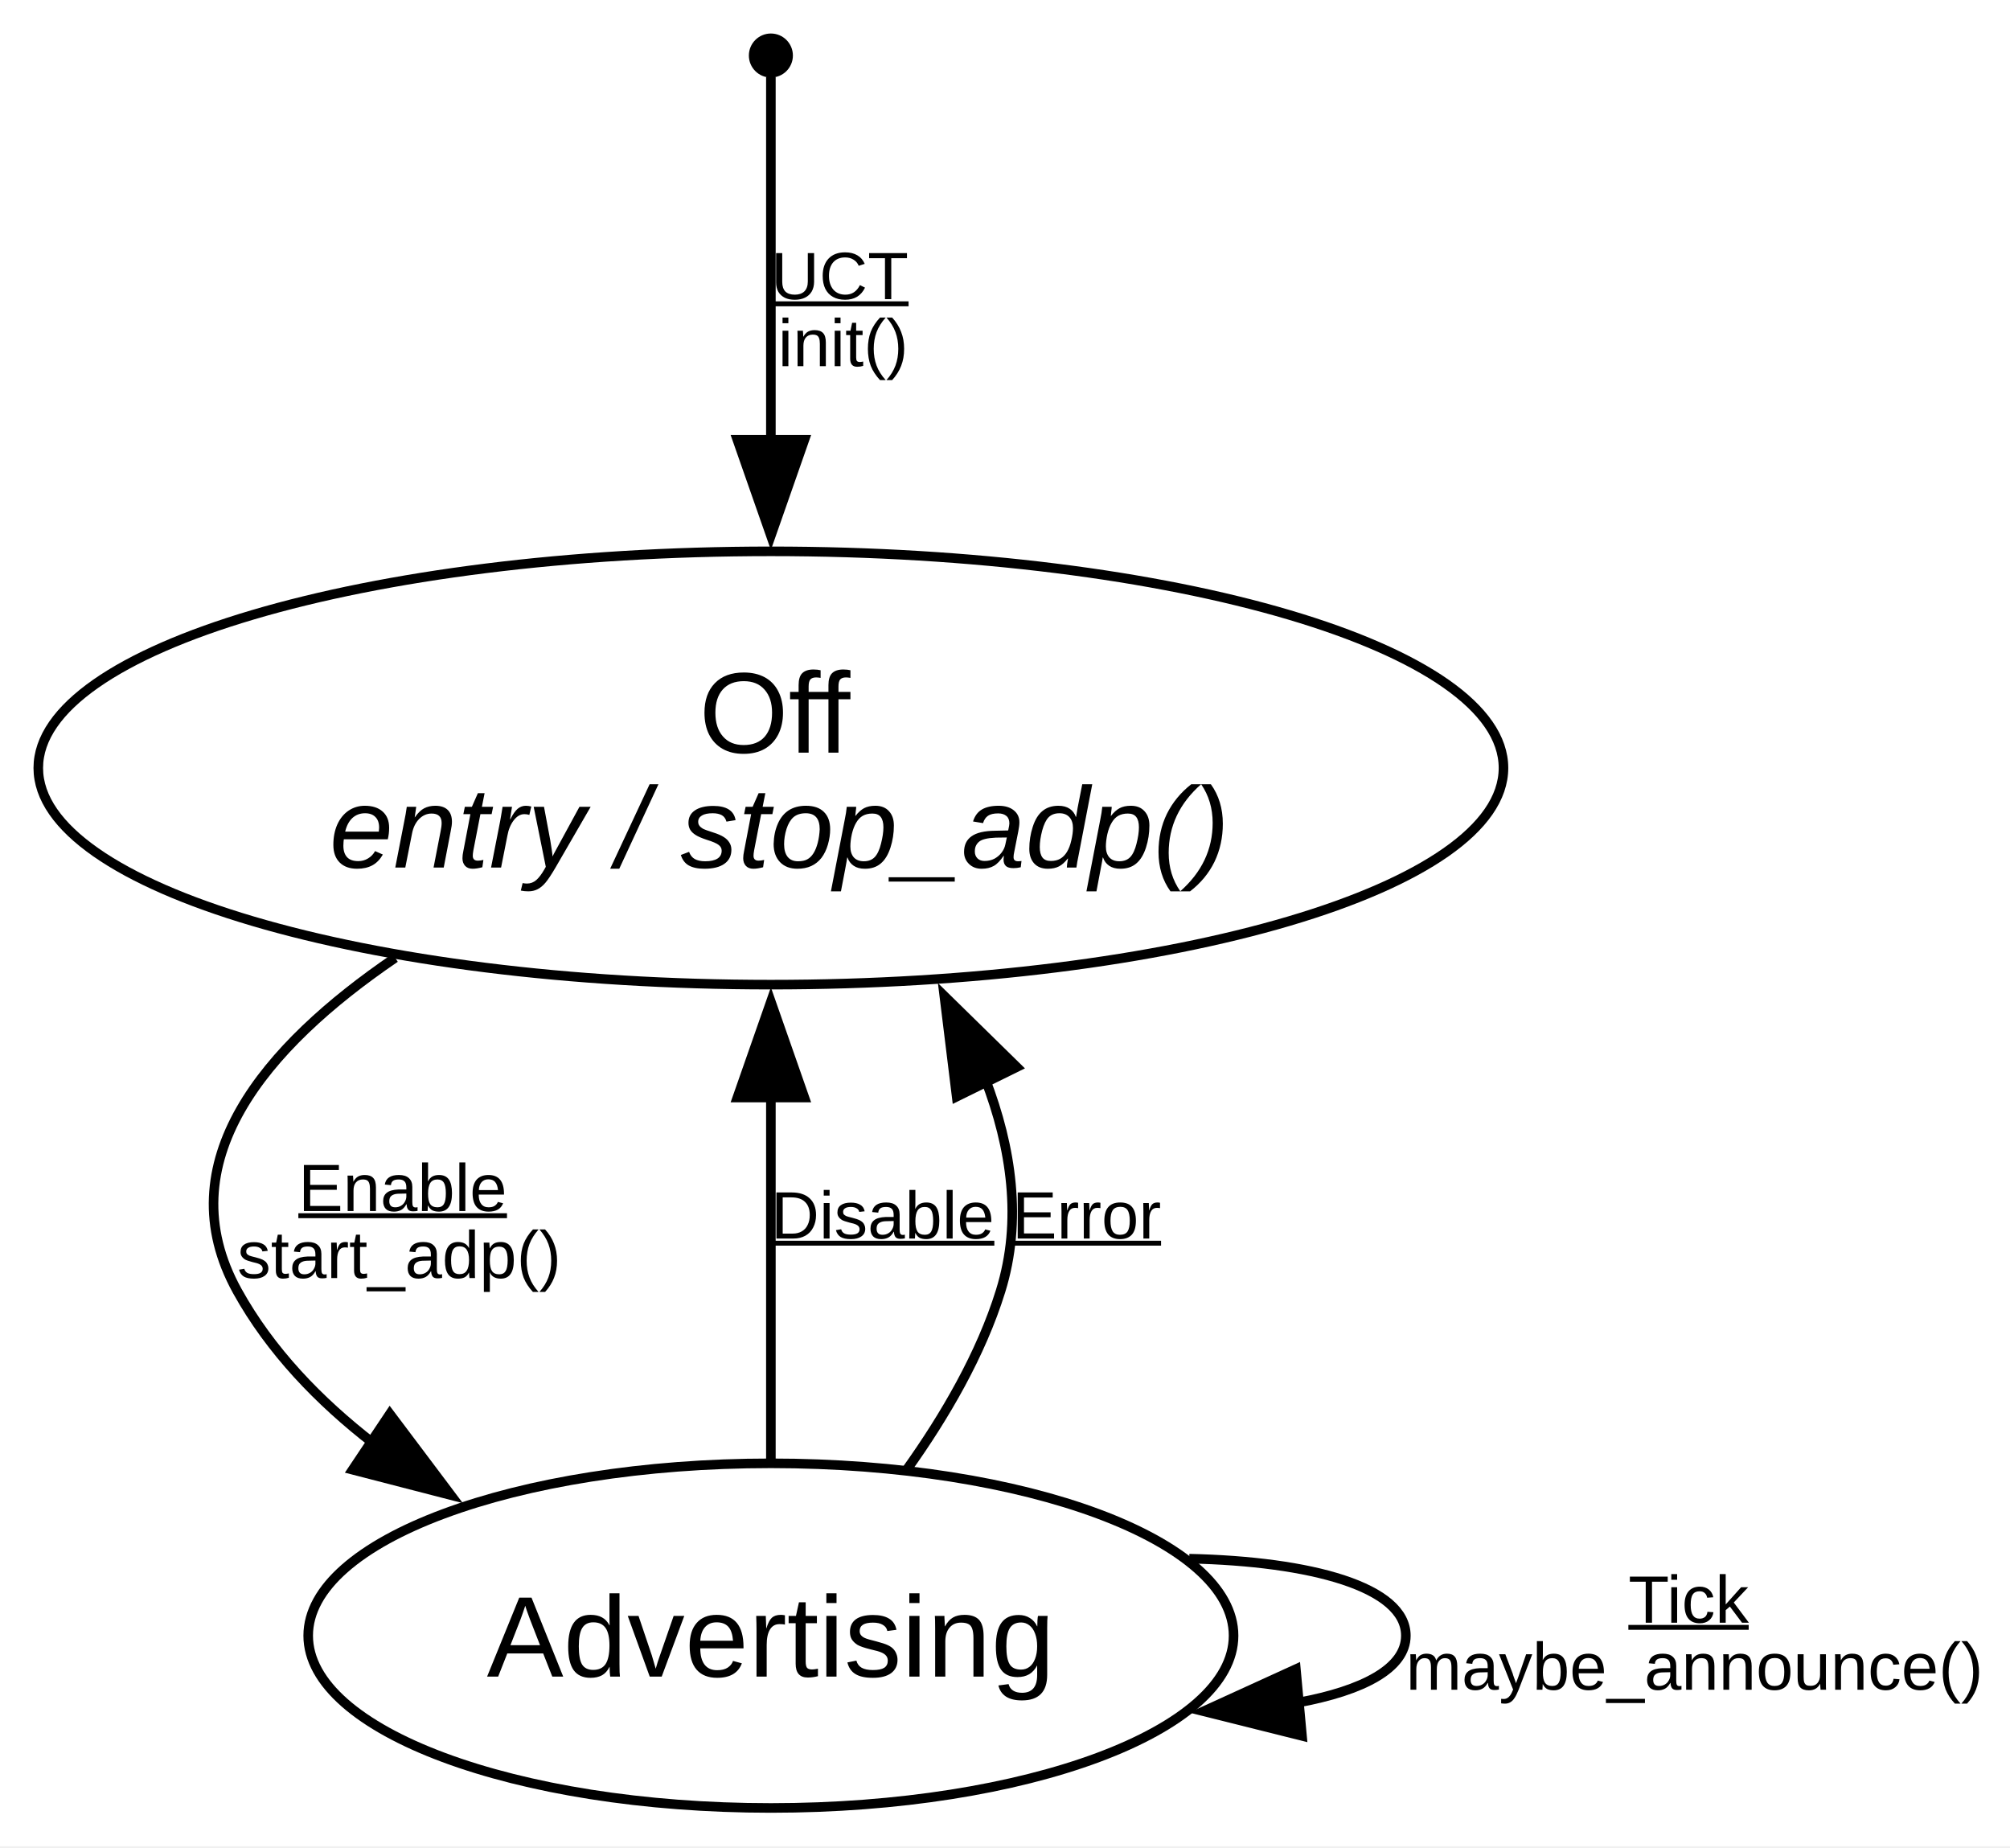
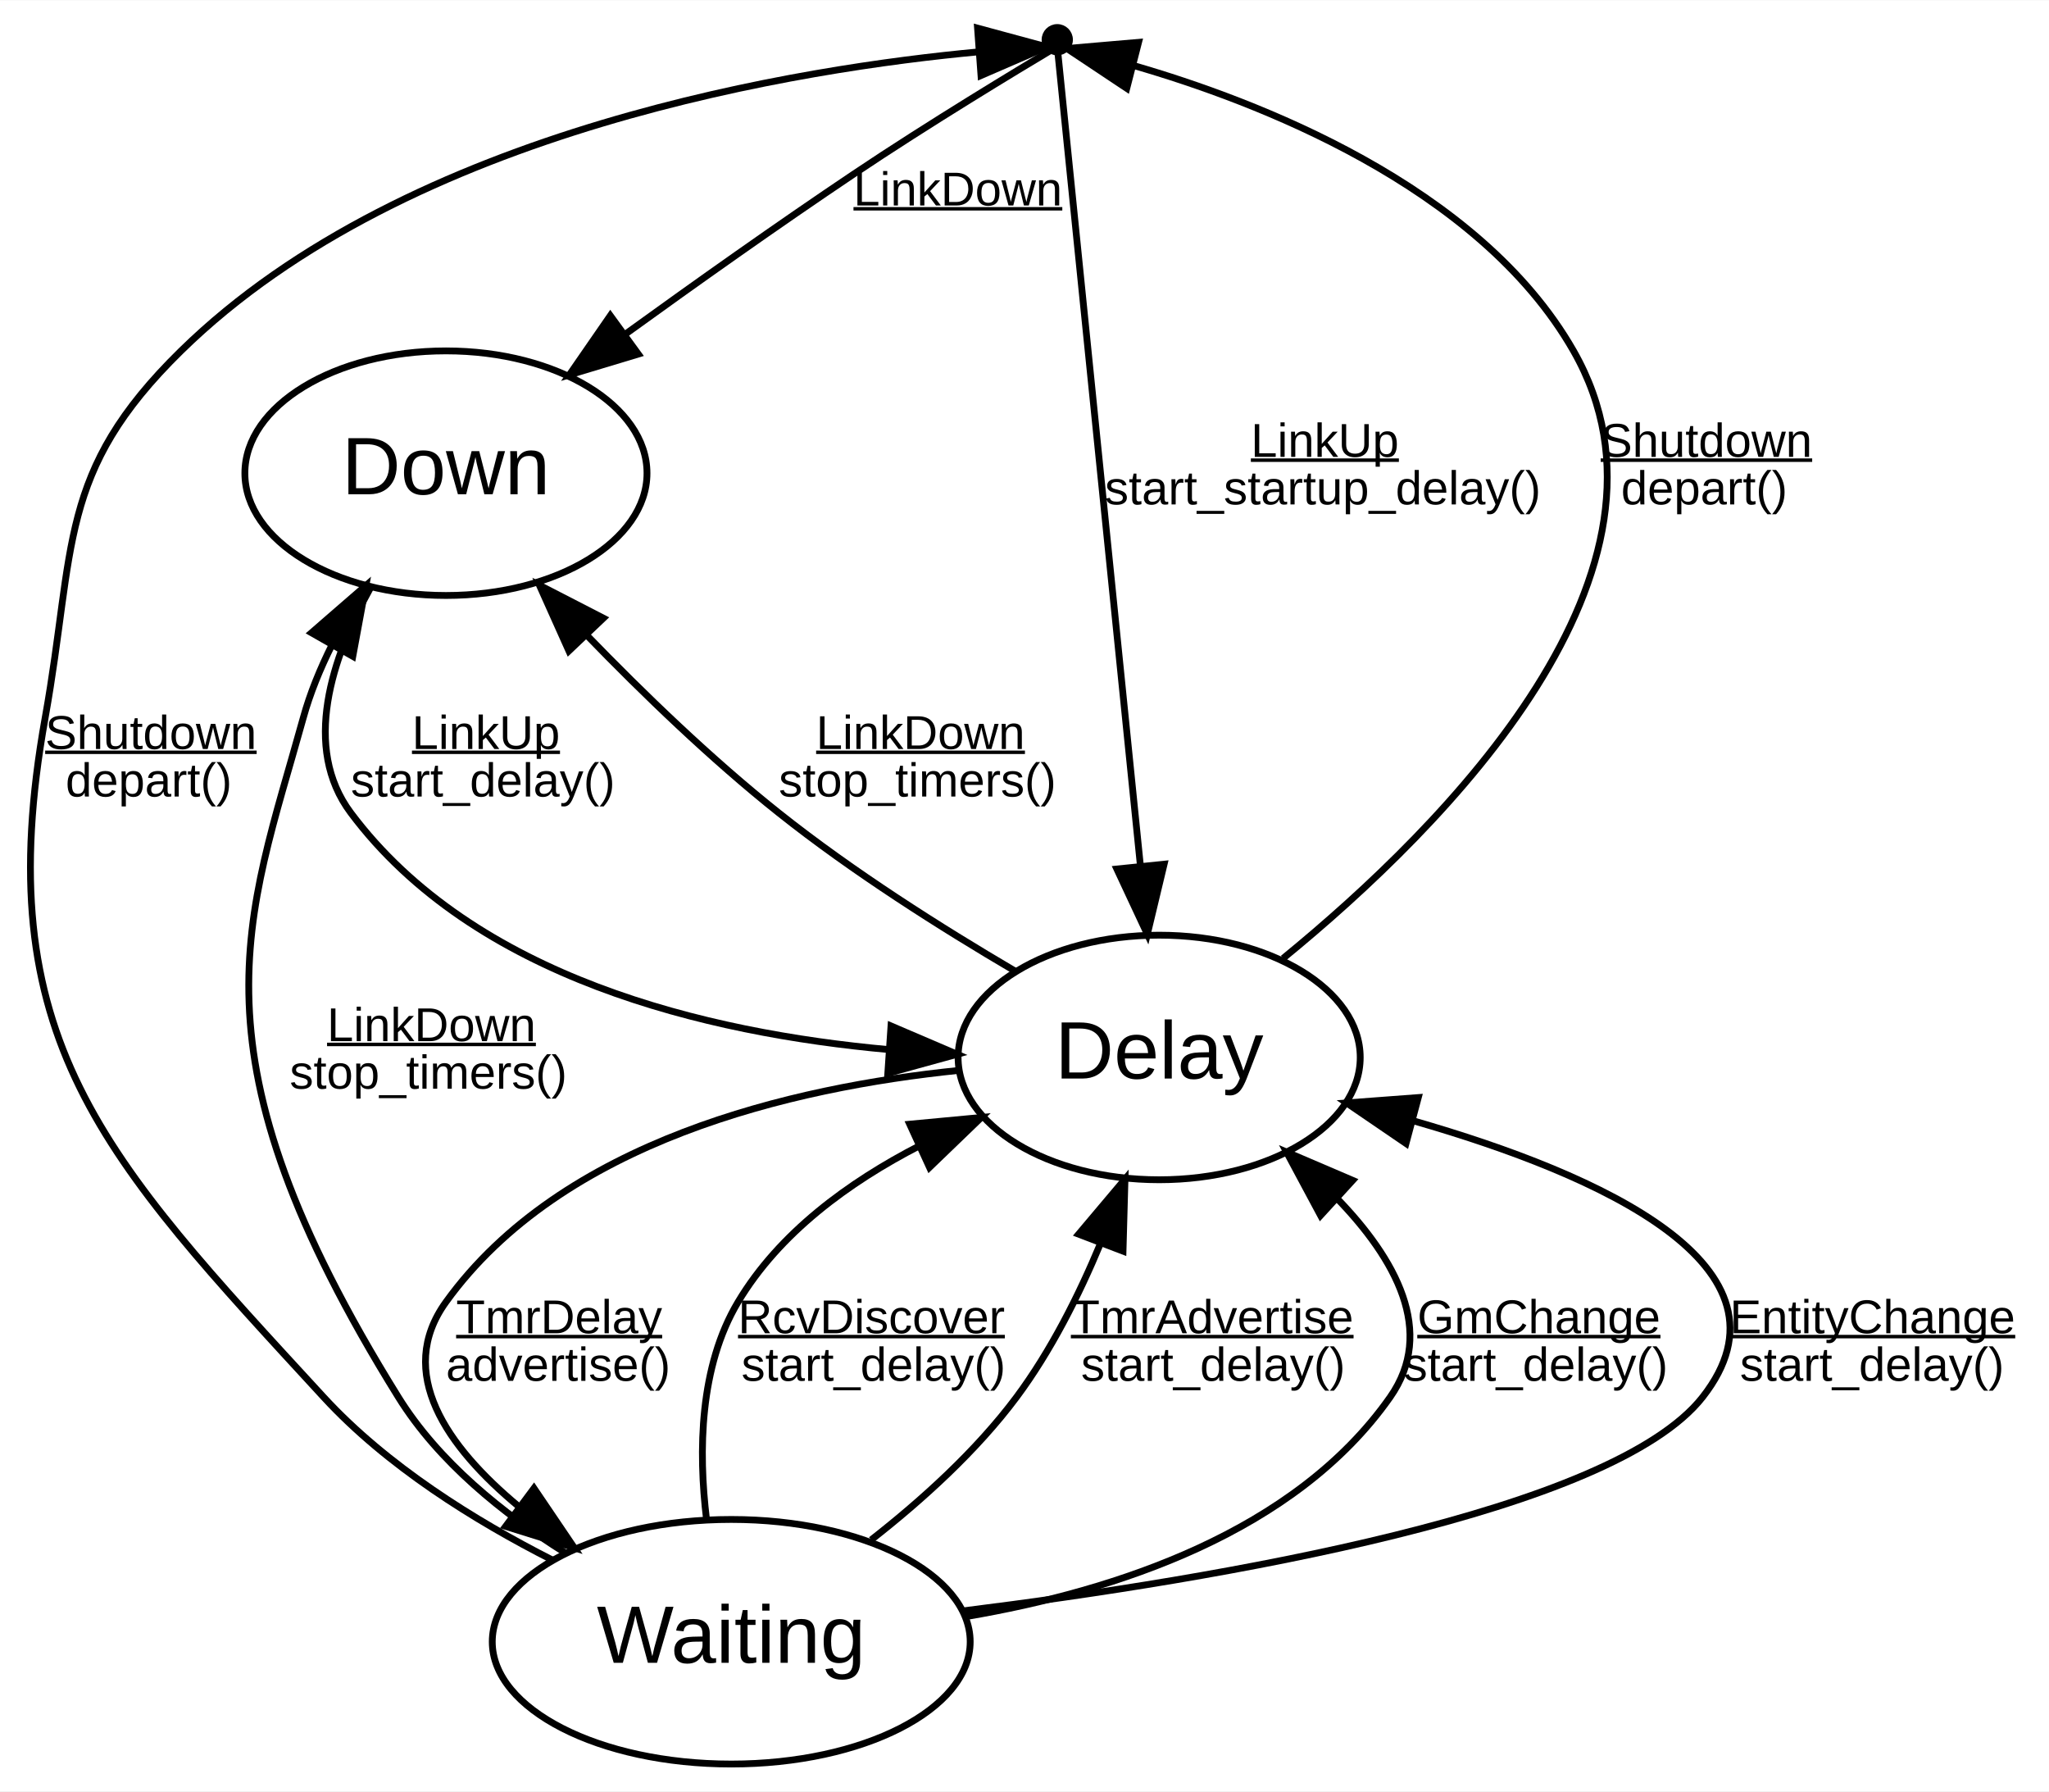
- <svg xmlns="http://www.w3.org/2000/svg" width="210pt" height="193pt" viewBox="0.00 0.00 210.00 193.00">
-   <g id="graph0" class="graph" transform="scale(1 1) rotate(0) translate(4 188.85)">
-     <polygon fill="white" stroke="none" points="-4,4 -4,-188.85 206.13,-188.85 206.13,4 -4,4" />
+ <svg xmlns="http://www.w3.org/2000/svg" width="302pt" height="264pt" viewBox="0.00 0.00 301.65 263.60">
+   <g id="graph0" class="graph" transform="scale(1 1) rotate(0) translate(4 259.6)">
+     <polygon fill="white" stroke="transparent" points="-4,4 -4,-259.6 297.65,-259.6 297.65,4 -4,4" />
    <g id="node1" class="node">
-       <ellipse fill="black" stroke="black" cx="76.54" cy="-183.05" rx="1.8" ry="1.8" />
+       <ellipse fill="black" stroke="black" cx="151.65" cy="-253.8" rx="1.8" ry="1.8" />
    </g>
    <g id="node2" class="node">
-       <ellipse fill="none" stroke="black" cx="76.54" cy="-108.63" rx="76.54" ry="22.63" />
-       <text xml:space="preserve" text-anchor="start" x="69.04" y="-110.23" font-family="Arial" font-size="12.00">Off</text>
-       <text xml:space="preserve" text-anchor="start" x="30.42" y="-98.23" font-family="Arial" font-style="italic" font-size="12.00">entry / stop_adp()</text>
+       <ellipse fill="none" stroke="black" cx="61.65" cy="-190" rx="29.6" ry="18" />
+       <text text-anchor="middle" x="61.65" y="-186.9" font-family="Arial" font-size="12.00">Down</text>
+     </g>
+     <g id="edge2" class="edge">
+       <path fill="none" stroke="black" d="M150.49,-252.11C146.45,-249.7 132.67,-241.4 121.65,-234 110.51,-226.53 98.44,-217.97 88.08,-210.48" />
+       <polygon fill="black" stroke="black" points="89.97,-207.53 79.82,-204.47 85.85,-213.19 89.97,-207.53" />
+       <text text-anchor="start" x="121.65" y="-229.4" font-family="Arial" text-decoration="underline" font-size="7.00">LinkDown</text>
+     </g>
+     <g id="node4" class="node">
+       <ellipse fill="none" stroke="black" cx="166.65" cy="-104" rx="29.6" ry="18" />
+       <text text-anchor="middle" x="166.65" y="-100.9" font-family="Arial" font-size="12.00">Delay</text>
    </g>
    <g id="edge1" class="edge">
-       <path fill="none" stroke="black" d="M76.54,-180.8C76.54,-176.11 76.54,-159.1 76.54,-142.88" />
-       <polygon fill="black" stroke="black" points="80.04,-142.91 76.54,-132.91 73.04,-142.91 80.04,-142.91" />
-       <text xml:space="preserve" text-anchor="start" x="76.54" y="-157.6" font-family="Arial" text-decoration="underline" font-size="7.00">UCT</text>
-       <text xml:space="preserve" text-anchor="start" x="77.29" y="-150.6" font-family="Arial" font-size="7.00">init()</text>
+       <path fill="none" stroke="black" d="M151.74,-251.86C152.65,-242.89 159.82,-172.23 163.88,-132.29" />
+       <polygon fill="black" stroke="black" points="167.38,-132.45 164.91,-122.14 160.42,-131.74 167.38,-132.45" />
+       <text text-anchor="start" x="180.15" y="-192.4" font-family="Arial" text-decoration="underline" font-size="7.00">LinkUp</text>
+       <text text-anchor="start" x="158.65" y="-185.4" font-family="Arial" font-size="7.00">start_startup_delay()</text>
+     </g>
+     <g id="edge3" class="edge">
+       <path fill="none" stroke="black" d="M50.55,-173.14C44.84,-162.86 40.44,-149.63 47.65,-140 65.78,-115.77 99.87,-107.59 126.93,-105.15" />
+       <polygon fill="black" stroke="black" points="127.17,-108.64 136.91,-104.47 126.7,-101.66 127.17,-108.64" />
+       <text text-anchor="start" x="56.65" y="-149.4" font-family="Arial" text-decoration="underline" font-size="7.00">LinkUp</text>
+       <text text-anchor="start" x="47.65" y="-142.4" font-family="Arial" font-size="7.00">start_delay()</text>
    </g>
    <g id="node3" class="node">
-       <ellipse fill="none" stroke="black" cx="76.54" cy="-18" rx="48.34" ry="18" />
-       <text xml:space="preserve" text-anchor="middle" x="76.54" y="-13.72" font-family="Arial" font-size="12.00">Advertising</text>
+       <ellipse fill="none" stroke="black" cx="103.65" cy="-18" rx="35.18" ry="18" />
+       <text text-anchor="middle" x="103.65" y="-14.9" font-family="Arial" font-size="12.00">Waiting</text>
    </g>
-     <g id="edge2" class="edge">
-       <path fill="none" stroke="black" d="M37.28,-88.8C23.63,-79.5 13.39,-67.4 20.79,-54 24.24,-47.76 29.32,-42.49 35.02,-38.08" />
-       <polygon fill="black" stroke="black" points="36.73,-41.15 43.1,-32.68 32.84,-35.33 36.73,-41.15" />
-       <text xml:space="preserve" text-anchor="start" x="27.17" y="-62.35" font-family="Arial" text-decoration="underline" font-size="7.00">Enable</text>
-       <text xml:space="preserve" text-anchor="start" x="20.79" y="-55.35" font-family="Arial" font-size="7.00">start_adp()</text>
+     <g id="edge9" class="edge">
+       <path fill="none" stroke="black" d="M77.34,-30.02C65.87,-35.84 52.96,-43.88 43.65,-54 11.12,-89.35 -5.83,-106.72 2.65,-154 7.16,-179.19 4.37,-190.09 22.65,-208 56.21,-240.89 115.13,-249.7 140.02,-252.01" />
+       <polygon fill="black" stroke="black" points="139.91,-255.51 150.14,-252.74 140.42,-248.53 139.91,-255.51" />
+       <text text-anchor="start" x="2.65" y="-149.4" font-family="Arial" text-decoration="underline" font-size="7.00">Shutdown</text>
+       <text text-anchor="start" x="5.65" y="-142.4" font-family="Arial" font-size="7.00">depart()</text>
    </g>
-     <g id="edge3" class="edge">
-       <path fill="none" stroke="black" d="M76.54,-36.22C76.54,-47.04 76.54,-61.35 76.54,-74.32" />
-       <polygon fill="black" stroke="black" points="73.04,-74.21 76.54,-84.21 80.04,-74.21 73.04,-74.21" />
-       <text xml:space="preserve" text-anchor="start" x="76.54" y="-59.48" font-family="Arial" text-decoration="underline" font-size="7.00">Disable</text>
+     <g id="edge4" class="edge">
+       <path fill="none" stroke="black" d="M79.17,-31.11C70.08,-36.83 60.55,-44.5 54.65,-54 22.96,-104.99 32.4,-124.21 40.65,-154 41.65,-157.63 43.15,-161.26 44.88,-164.73" />
+       <polygon fill="black" stroke="black" points="41.86,-166.51 49.87,-173.46 47.94,-163.04 41.86,-166.51" />
+       <text text-anchor="start" x="44.15" y="-106.4" font-family="Arial" text-decoration="underline" font-size="7.00">LinkDown</text>
+       <text text-anchor="start" x="38.65" y="-99.4" font-family="Arial" font-size="7.00">stop_timers()</text>
    </g>
    <g id="edge5" class="edge">
-       <path fill="none" stroke="black" d="M90.75,-35.36C94.71,-40.91 98.49,-47.38 100.54,-54 102.82,-61.33 101.68,-68.99 98.94,-76.14" />
-       <polygon fill="black" stroke="black" points="95.95,-74.3 94.66,-84.81 102.23,-77.39 95.95,-74.3" />
-       <text xml:space="preserve" text-anchor="start" x="101.75" y="-59.48" font-family="Arial" text-decoration="underline" font-size="7.00">Error</text>
+       <path fill="none" stroke="black" d="M100.01,-36.03C98.8,-46.02 98.97,-58.5 104.65,-68 110.73,-78.18 120.96,-85.64 131.37,-91" />
+       <polygon fill="black" stroke="black" points="129.92,-94.18 140.47,-95.17 132.84,-87.82 129.92,-94.18" />
+       <text text-anchor="start" x="104.65" y="-63.4" font-family="Arial" text-decoration="underline" font-size="7.00">RcvDiscover</text>
+       <text text-anchor="start" x="105.15" y="-56.4" font-family="Arial" font-size="7.00">start_delay()</text>
    </g>
-     <g id="edge4" class="edge">
-       <path fill="none" stroke="black" d="M120.25,-26.04C133,-25.76 142.88,-23.08 142.88,-18 142.88,-14.59 138.42,-12.26 131.63,-11.01" />
-       <polygon fill="black" stroke="black" points="132.03,-7.53 121.75,-10.1 131.39,-14.5 132.03,-7.53" />
-       <text xml:space="preserve" text-anchor="start" x="166.13" y="-19.35" font-family="Arial" text-decoration="underline" font-size="7.00">Tick</text>
-       <text xml:space="preserve" text-anchor="start" x="142.88" y="-12.35" font-family="Arial" font-size="7.00">maybe_announce()</text>
+     <g id="edge6" class="edge">
+       <path fill="none" stroke="black" d="M124.25,-32.99C131.71,-38.82 139.75,-46.09 145.65,-54 150.7,-60.78 154.83,-68.97 158.04,-76.69" />
+       <polygon fill="black" stroke="black" points="154.79,-77.99 161.62,-86.09 161.33,-75.49 154.79,-77.99" />
+       <text text-anchor="start" x="153.65" y="-63.4" font-family="Arial" text-decoration="underline" font-size="7.00">TmrAdvertise</text>
+       <text text-anchor="start" x="155.15" y="-56.4" font-family="Arial" font-size="7.00">start_delay()</text>
+     </g>
+     <g id="edge7" class="edge">
+       <path fill="none" stroke="black" d="M138.38,-21.73C160.15,-25.44 186.65,-34.07 200.65,-54 207.41,-63.63 201.47,-74.36 192.77,-83.32" />
+       <polygon fill="black" stroke="black" points="190.41,-80.74 185.4,-90.08 195.14,-85.91 190.41,-80.74" />
+       <text text-anchor="start" x="204.65" y="-63.4" font-family="Arial" text-decoration="underline" font-size="7.00">GmChange</text>
+       <text text-anchor="start" x="202.65" y="-56.4" font-family="Arial" font-size="7.00">start_delay()</text>
+     </g>
+     <g id="edge8" class="edge">
+       <path fill="none" stroke="black" d="M137.69,-22.53C175.61,-27.26 233.35,-37.06 246.65,-54 261.74,-73.23 231.64,-86.75 204.16,-94.65" />
+       <polygon fill="black" stroke="black" points="202.99,-91.34 194.24,-97.31 204.8,-98.1 202.99,-91.34" />
+       <text text-anchor="start" x="250.65" y="-63.4" font-family="Arial" text-decoration="underline" font-size="7.00">EntityChange</text>
+       <text text-anchor="start" x="252.15" y="-56.4" font-family="Arial" font-size="7.00">start_delay()</text>
+     </g>
+     <g id="edge12" class="edge">
+       <path fill="none" stroke="black" d="M184.89,-118.58C208.93,-138.21 246.1,-175.7 227.65,-208 213.67,-232.47 180.53,-244.9 162.99,-249.97" />
+       <polygon fill="black" stroke="black" points="161.88,-246.64 153.06,-252.51 163.62,-253.42 161.88,-246.64" />
+       <text text-anchor="start" x="231.65" y="-192.4" font-family="Arial" text-decoration="underline" font-size="7.00">Shutdown</text>
+       <text text-anchor="start" x="234.65" y="-185.4" font-family="Arial" font-size="7.00">depart()</text>
+     </g>
+     <g id="edge10" class="edge">
+       <path fill="none" stroke="black" d="M145.41,-116.73C134.61,-123.07 121.5,-131.36 110.65,-140 100.74,-147.88 90.71,-157.55 82.32,-166.22" />
+       <polygon fill="black" stroke="black" points="79.75,-163.84 75.41,-173.51 84.83,-168.66 79.75,-163.84" />
+       <text text-anchor="start" x="116.15" y="-149.4" font-family="Arial" text-decoration="underline" font-size="7.00">LinkDown</text>
+       <text text-anchor="start" x="110.65" y="-142.4" font-family="Arial" font-size="7.00">stop_timers()</text>
+     </g>
+     <g id="edge11" class="edge">
+       <path fill="none" stroke="black" d="M137.2,-102.1C112.54,-99.59 78.73,-91.69 61.65,-68 54.16,-57.61 61.73,-46.74 72.4,-37.88" />
+       <polygon fill="black" stroke="black" points="74.61,-40.59 80.55,-31.82 70.43,-34.98 74.61,-40.59" />
+       <text text-anchor="start" x="63.15" y="-63.4" font-family="Arial" text-decoration="underline" font-size="7.00">TmrDelay</text>
+       <text text-anchor="start" x="61.65" y="-56.4" font-family="Arial" font-size="7.00">advertise()</text>
    </g>
  </g>
</svg>
